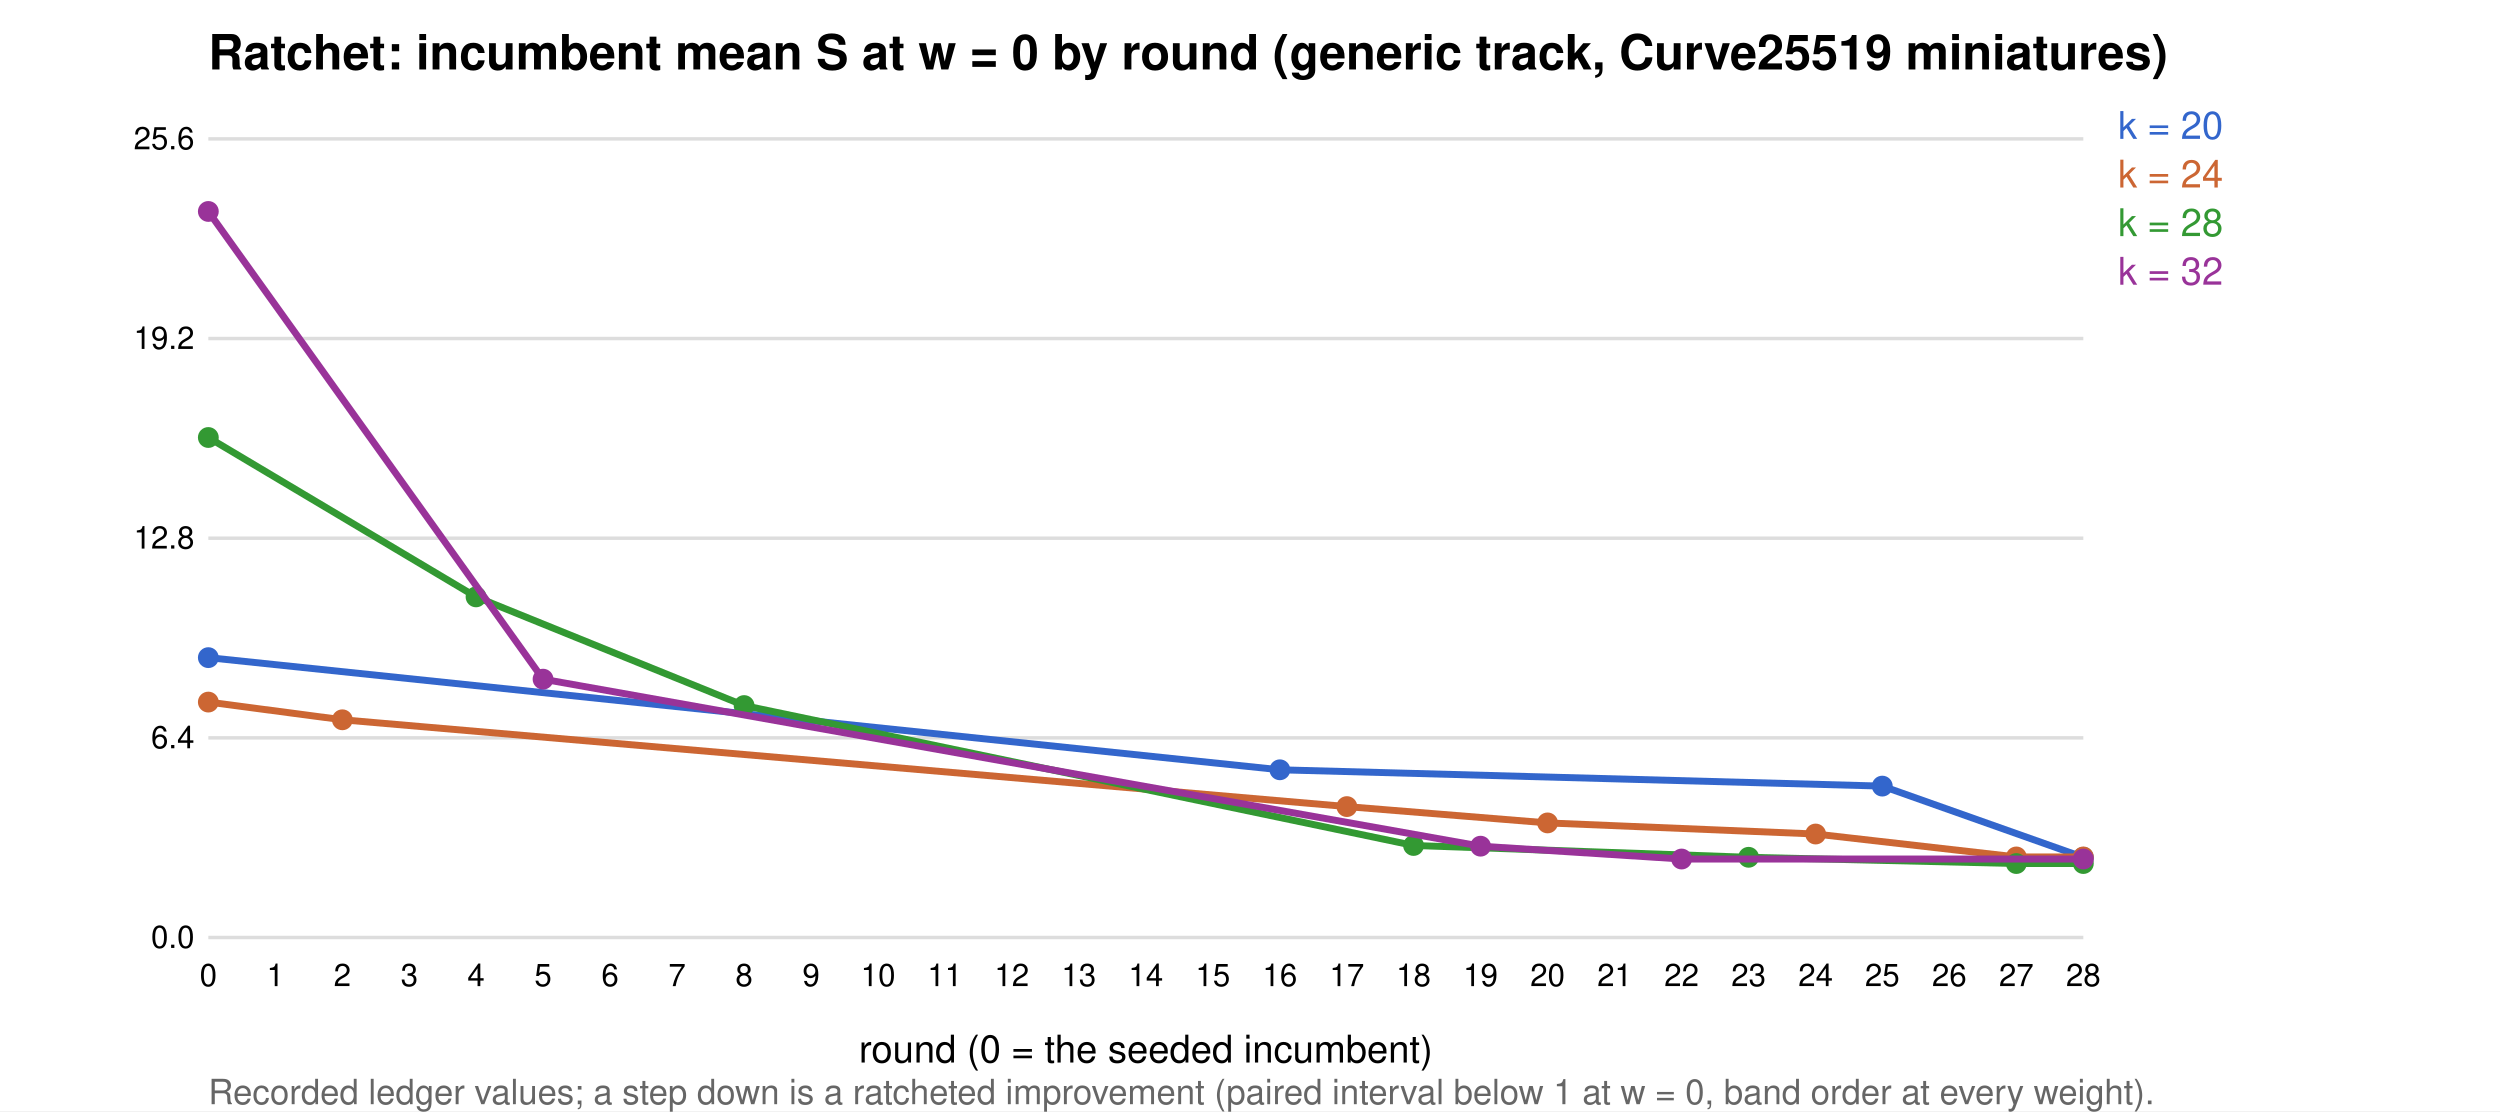
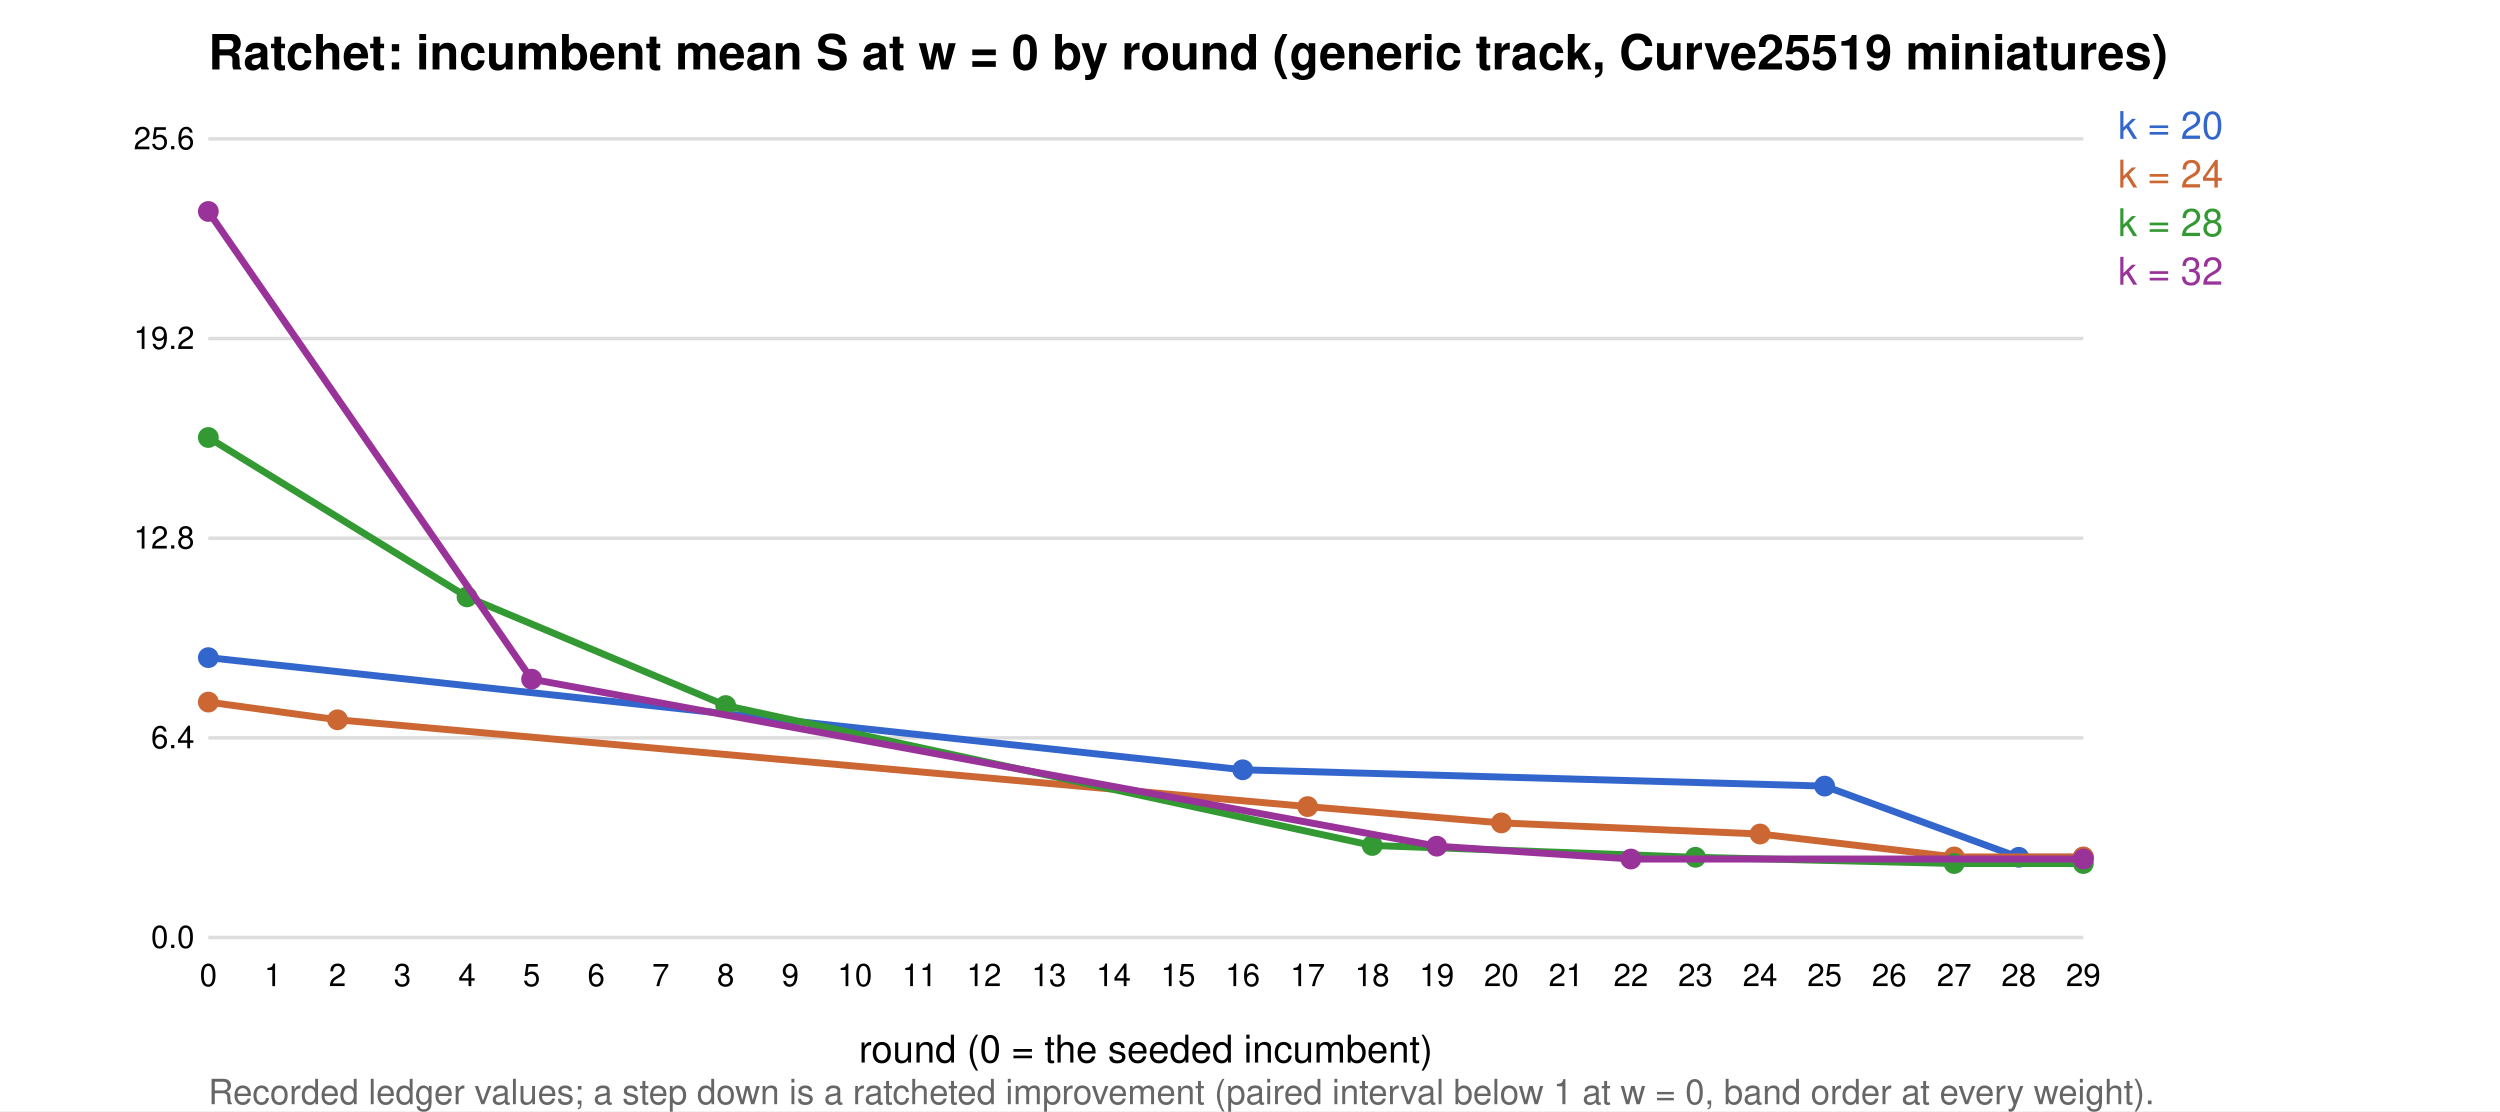
<svg xmlns="http://www.w3.org/2000/svg" width="720" height="320" viewBox="0 0 720 320" font-family="Helvetica,Arial,sans-serif" font-size="11">
  <rect width="100%" height="100%" fill="white" />
  <text x="60" y="20" font-size="14" font-weight="bold">Ratchet: incumbent mean S at w = 0 by round (generic track, Curve25519 miniatures)</text>
  <line x1="60" x2="600" y1="270.0" y2="270.0" stroke="#ddd" />
  <text x="56" y="273.0" text-anchor="end" font-size="9">0.0</text>
  <line x1="60" x2="600" y1="212.5" y2="212.5" stroke="#ddd" />
  <text x="56" y="215.5" text-anchor="end" font-size="9">6.4</text>
  <line x1="60" x2="600" y1="155.0" y2="155.0" stroke="#ddd" />
  <text x="56" y="158.0" text-anchor="end" font-size="9">12.8</text>
  <line x1="60" x2="600" y1="97.5" y2="97.5" stroke="#ddd" />
  <text x="56" y="100.5" text-anchor="end" font-size="9">19.2</text>
  <line x1="60" x2="600" y1="40.0" y2="40.0" stroke="#ddd" />
  <text x="56" y="43.0" text-anchor="end" font-size="9">25.6</text>
-   <polyline fill="none" stroke="#36c" stroke-width="2" points="60.0,189.4 368.6,221.7 542.1,226.4 600.0,246.9" />
+   <polyline fill="none" stroke="#36c" stroke-width="2" points="60.0,189.4 357.9,221.7 525.5,226.4 581.4,246.9 600.0,246.9" />
  <circle cx="60.0" cy="189.4" r="3" fill="#36c" />
-   <circle cx="368.6" cy="221.7" r="3" fill="#36c" />
-   <circle cx="542.1" cy="226.4" r="3" fill="#36c" />
+   <circle cx="357.9" cy="221.7" r="3" fill="#36c" />
+   <circle cx="525.5" cy="226.4" r="3" fill="#36c" />
+   <circle cx="581.4" cy="246.9" r="3" fill="#36c" />
  <circle cx="600.0" cy="246.9" r="3" fill="#36c" />
  <text x="610" y="40" fill="#36c">k = 20</text>
-   <polyline fill="none" stroke="#c63" stroke-width="2" points="60.0,202.2 98.6,207.3 387.9,232.3 445.7,237.0 522.9,240.2 580.7,246.8 600.0,246.8" />
+   <polyline fill="none" stroke="#c63" stroke-width="2" points="60.0,202.2 97.2,207.3 376.6,232.3 432.4,237.0 506.9,240.2 562.8,246.8 600.0,246.8" />
  <circle cx="60.0" cy="202.2" r="3" fill="#c63" />
-   <circle cx="98.6" cy="207.3" r="3" fill="#c63" />
-   <circle cx="387.9" cy="232.3" r="3" fill="#c63" />
-   <circle cx="445.7" cy="237.0" r="3" fill="#c63" />
-   <circle cx="522.9" cy="240.2" r="3" fill="#c63" />
-   <circle cx="580.7" cy="246.8" r="3" fill="#c63" />
+   <circle cx="97.2" cy="207.3" r="3" fill="#c63" />
+   <circle cx="376.6" cy="232.3" r="3" fill="#c63" />
+   <circle cx="432.4" cy="237.0" r="3" fill="#c63" />
+   <circle cx="506.9" cy="240.2" r="3" fill="#c63" />
+   <circle cx="562.8" cy="246.8" r="3" fill="#c63" />
  <circle cx="600.0" cy="246.8" r="3" fill="#c63" />
  <text x="610" y="54" fill="#c63">k = 24</text>
-   <polyline fill="none" stroke="#393" stroke-width="2" points="60.0,126.0 137.1,171.9 214.3,203.2 407.1,243.5 503.6,246.9 580.7,248.7 600.0,248.7" />
+   <polyline fill="none" stroke="#393" stroke-width="2" points="60.0,126.0 134.5,171.9 209.0,203.2 395.2,243.5 488.3,246.9 562.8,248.7 600.0,248.7" />
  <circle cx="60.0" cy="126.0" r="3" fill="#393" />
-   <circle cx="137.1" cy="171.9" r="3" fill="#393" />
-   <circle cx="214.3" cy="203.2" r="3" fill="#393" />
-   <circle cx="407.1" cy="243.5" r="3" fill="#393" />
-   <circle cx="503.6" cy="246.9" r="3" fill="#393" />
-   <circle cx="580.7" cy="248.7" r="3" fill="#393" />
+   <circle cx="134.5" cy="171.9" r="3" fill="#393" />
+   <circle cx="209.0" cy="203.2" r="3" fill="#393" />
+   <circle cx="395.2" cy="243.5" r="3" fill="#393" />
+   <circle cx="488.3" cy="246.9" r="3" fill="#393" />
+   <circle cx="562.8" cy="248.7" r="3" fill="#393" />
  <circle cx="600.0" cy="248.7" r="3" fill="#393" />
  <text x="610" y="68" fill="#393">k = 28</text>
-   <polyline fill="none" stroke="#939" stroke-width="2" points="60.0,60.9 156.4,195.6 426.4,243.7 484.3,247.4 600.0,247.4" />
+   <polyline fill="none" stroke="#939" stroke-width="2" points="60.0,60.9 153.1,195.6 413.8,243.7 469.7,247.4 600.0,247.4" />
  <circle cx="60.0" cy="60.9" r="3" fill="#939" />
-   <circle cx="156.4" cy="195.6" r="3" fill="#939" />
-   <circle cx="426.4" cy="243.7" r="3" fill="#939" />
-   <circle cx="484.3" cy="247.4" r="3" fill="#939" />
+   <circle cx="153.1" cy="195.6" r="3" fill="#939" />
+   <circle cx="413.8" cy="243.7" r="3" fill="#939" />
+   <circle cx="469.7" cy="247.4" r="3" fill="#939" />
  <circle cx="600.0" cy="247.4" r="3" fill="#939" />
  <text x="610" y="82" fill="#939">k = 32</text>
  <text x="60.0" y="284" text-anchor="middle" font-size="9">0</text>
-   <text x="79.3" y="284" text-anchor="middle" font-size="9">1</text>
-   <text x="98.6" y="284" text-anchor="middle" font-size="9">2</text>
-   <text x="117.9" y="284" text-anchor="middle" font-size="9">3</text>
-   <text x="137.1" y="284" text-anchor="middle" font-size="9">4</text>
-   <text x="156.4" y="284" text-anchor="middle" font-size="9">5</text>
-   <text x="175.7" y="284" text-anchor="middle" font-size="9">6</text>
-   <text x="195.0" y="284" text-anchor="middle" font-size="9">7</text>
-   <text x="214.3" y="284" text-anchor="middle" font-size="9">8</text>
-   <text x="233.6" y="284" text-anchor="middle" font-size="9">9</text>
-   <text x="252.9" y="284" text-anchor="middle" font-size="9">10</text>
-   <text x="272.1" y="284" text-anchor="middle" font-size="9">11</text>
-   <text x="291.4" y="284" text-anchor="middle" font-size="9">12</text>
-   <text x="310.7" y="284" text-anchor="middle" font-size="9">13</text>
-   <text x="330.0" y="284" text-anchor="middle" font-size="9">14</text>
-   <text x="349.3" y="284" text-anchor="middle" font-size="9">15</text>
-   <text x="368.6" y="284" text-anchor="middle" font-size="9">16</text>
-   <text x="387.9" y="284" text-anchor="middle" font-size="9">17</text>
-   <text x="407.1" y="284" text-anchor="middle" font-size="9">18</text>
-   <text x="426.4" y="284" text-anchor="middle" font-size="9">19</text>
-   <text x="445.7" y="284" text-anchor="middle" font-size="9">20</text>
-   <text x="465.0" y="284" text-anchor="middle" font-size="9">21</text>
-   <text x="484.3" y="284" text-anchor="middle" font-size="9">22</text>
-   <text x="503.6" y="284" text-anchor="middle" font-size="9">23</text>
-   <text x="522.9" y="284" text-anchor="middle" font-size="9">24</text>
-   <text x="542.1" y="284" text-anchor="middle" font-size="9">25</text>
-   <text x="561.4" y="284" text-anchor="middle" font-size="9">26</text>
-   <text x="580.7" y="284" text-anchor="middle" font-size="9">27</text>
-   <text x="600.0" y="284" text-anchor="middle" font-size="9">28</text>
+   <text x="78.6" y="284" text-anchor="middle" font-size="9">1</text>
+   <text x="97.2" y="284" text-anchor="middle" font-size="9">2</text>
+   <text x="115.9" y="284" text-anchor="middle" font-size="9">3</text>
+   <text x="134.5" y="284" text-anchor="middle" font-size="9">4</text>
+   <text x="153.1" y="284" text-anchor="middle" font-size="9">5</text>
+   <text x="171.7" y="284" text-anchor="middle" font-size="9">6</text>
+   <text x="190.3" y="284" text-anchor="middle" font-size="9">7</text>
+   <text x="209.0" y="284" text-anchor="middle" font-size="9">8</text>
+   <text x="227.6" y="284" text-anchor="middle" font-size="9">9</text>
+   <text x="246.2" y="284" text-anchor="middle" font-size="9">10</text>
+   <text x="264.8" y="284" text-anchor="middle" font-size="9">11</text>
+   <text x="283.4" y="284" text-anchor="middle" font-size="9">12</text>
+   <text x="302.1" y="284" text-anchor="middle" font-size="9">13</text>
+   <text x="320.7" y="284" text-anchor="middle" font-size="9">14</text>
+   <text x="339.3" y="284" text-anchor="middle" font-size="9">15</text>
+   <text x="357.9" y="284" text-anchor="middle" font-size="9">16</text>
+   <text x="376.6" y="284" text-anchor="middle" font-size="9">17</text>
+   <text x="395.2" y="284" text-anchor="middle" font-size="9">18</text>
+   <text x="413.8" y="284" text-anchor="middle" font-size="9">19</text>
+   <text x="432.4" y="284" text-anchor="middle" font-size="9">20</text>
+   <text x="451.0" y="284" text-anchor="middle" font-size="9">21</text>
+   <text x="469.7" y="284" text-anchor="middle" font-size="9">22</text>
+   <text x="488.3" y="284" text-anchor="middle" font-size="9">23</text>
+   <text x="506.9" y="284" text-anchor="middle" font-size="9">24</text>
+   <text x="525.5" y="284" text-anchor="middle" font-size="9">25</text>
+   <text x="544.1" y="284" text-anchor="middle" font-size="9">26</text>
+   <text x="562.8" y="284" text-anchor="middle" font-size="9">27</text>
+   <text x="581.4" y="284" text-anchor="middle" font-size="9">28</text>
+   <text x="600.0" y="284" text-anchor="middle" font-size="9">29</text>
  <text x="330" y="306" text-anchor="middle">round (0 = the seeded incumbent)</text>
  <text x="60" y="318" font-size="10" fill="#666">Recorded ledger values; a step down is a ratcheted improvement (paired interval below 1 at w = 0, band order at every weight).</text>
</svg>
